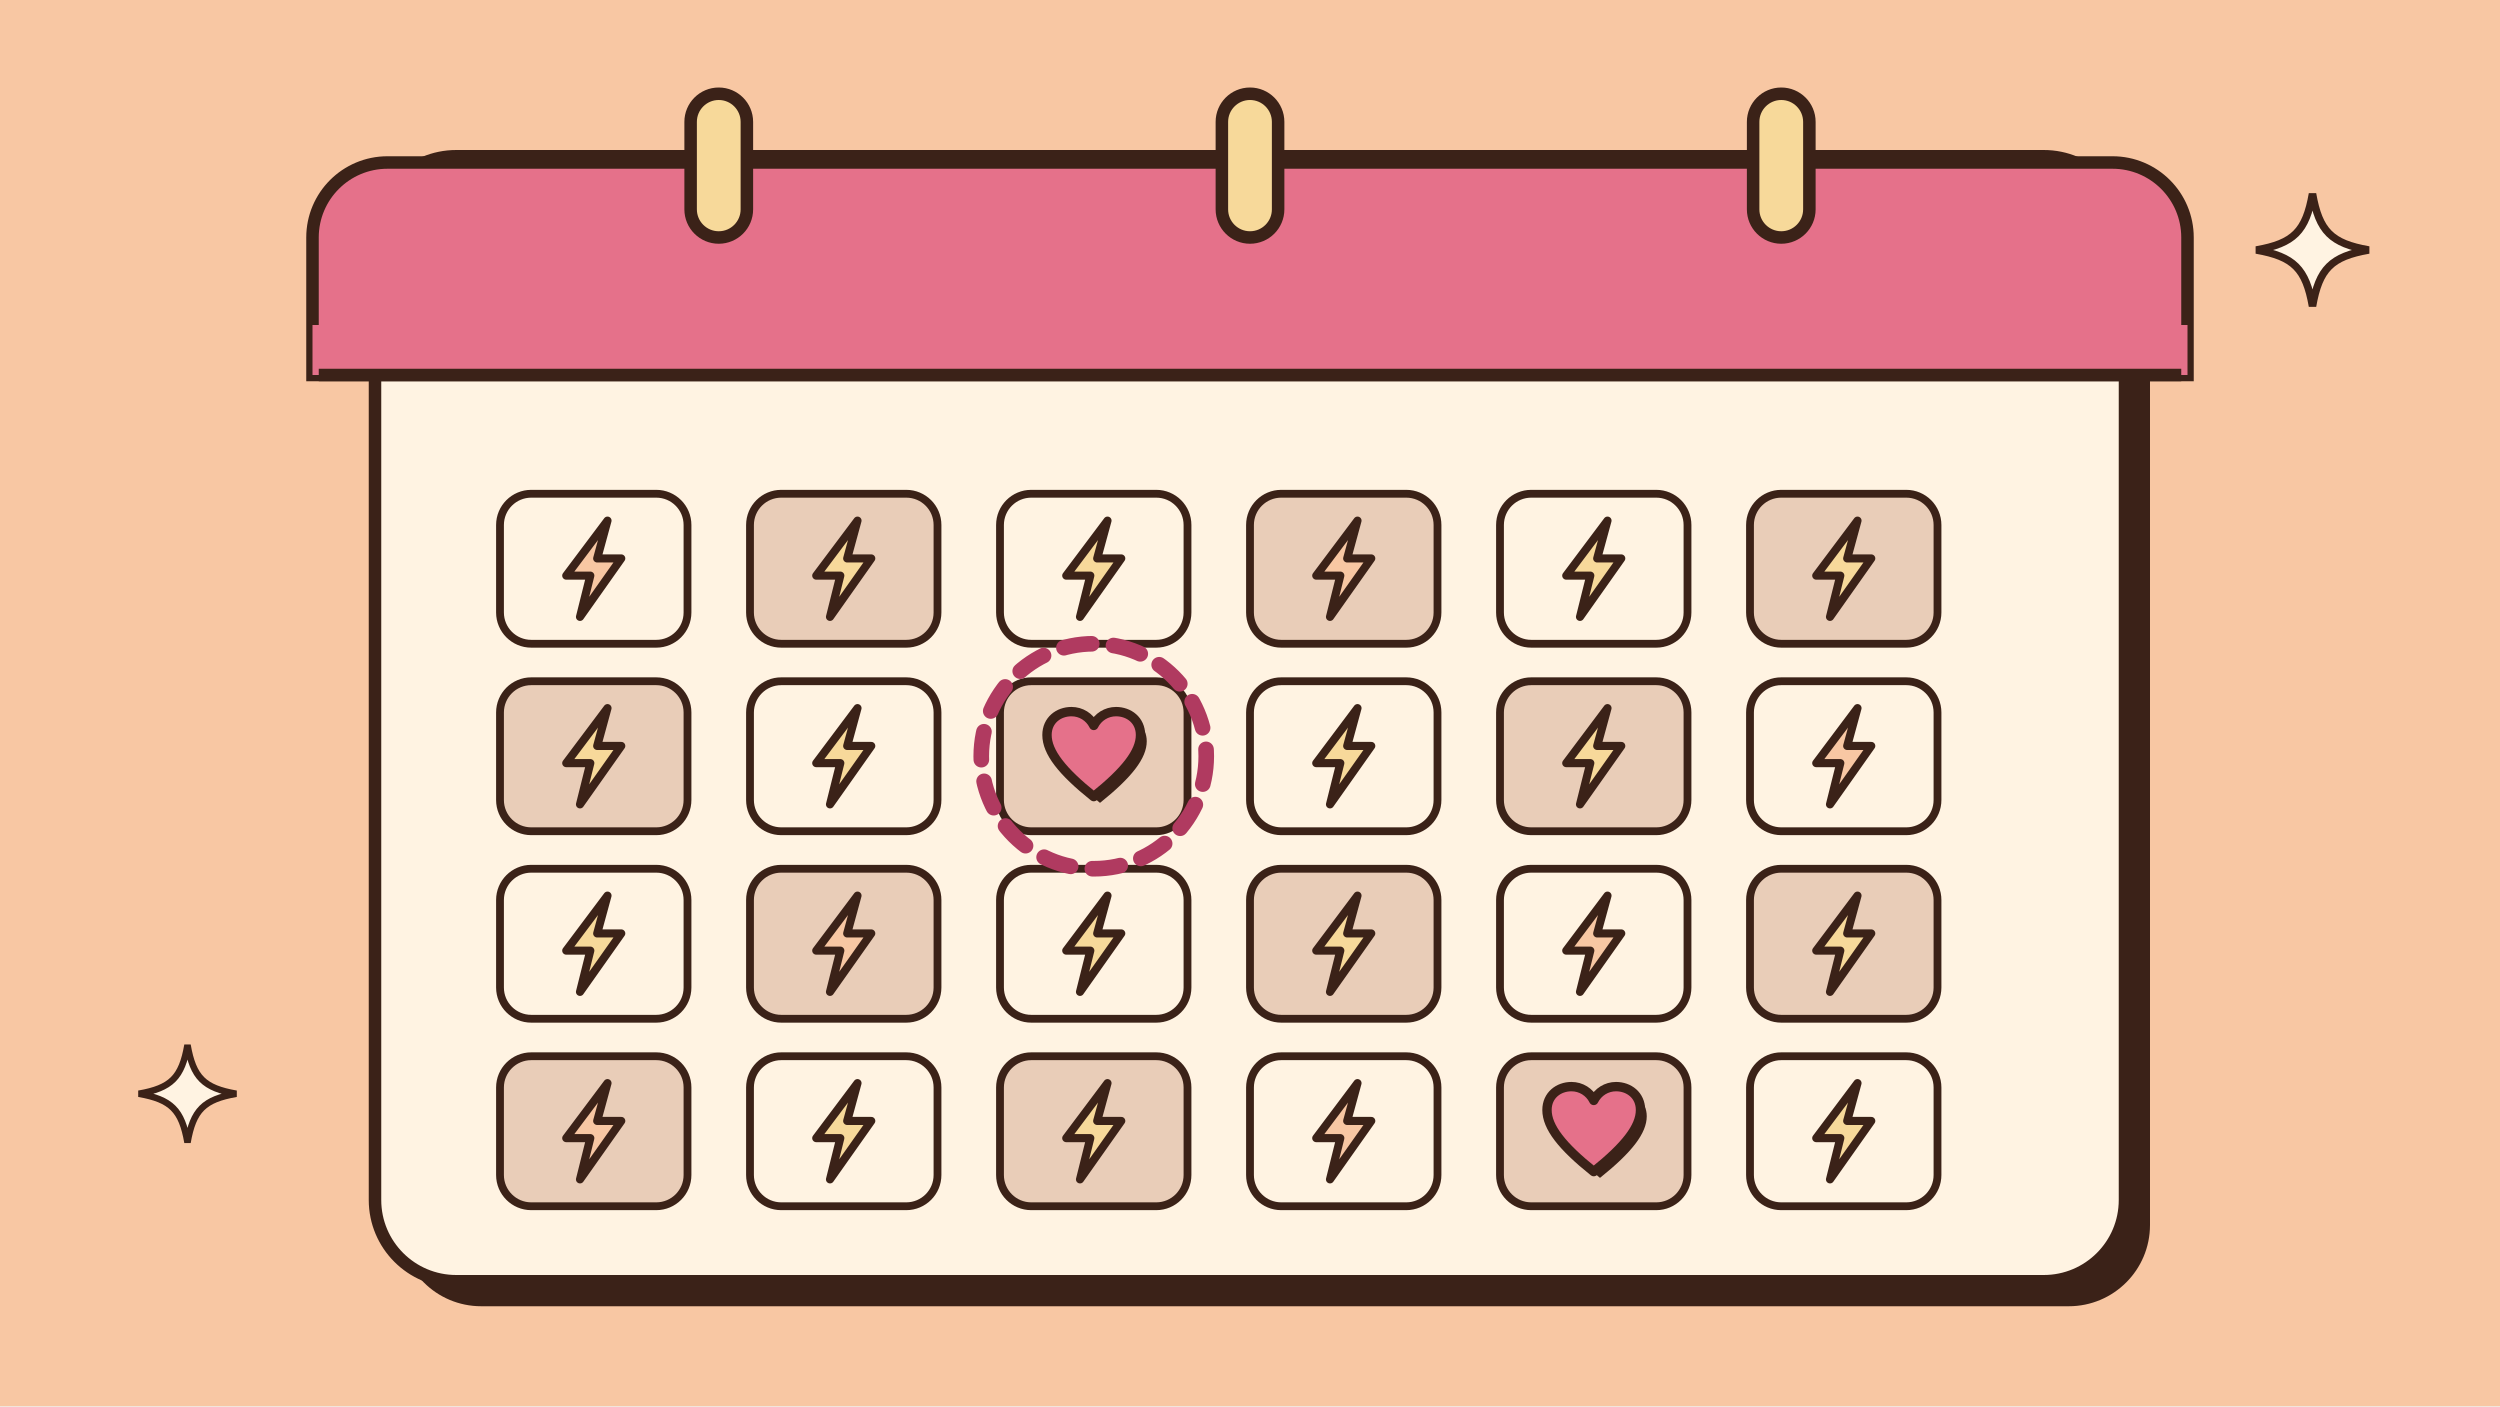
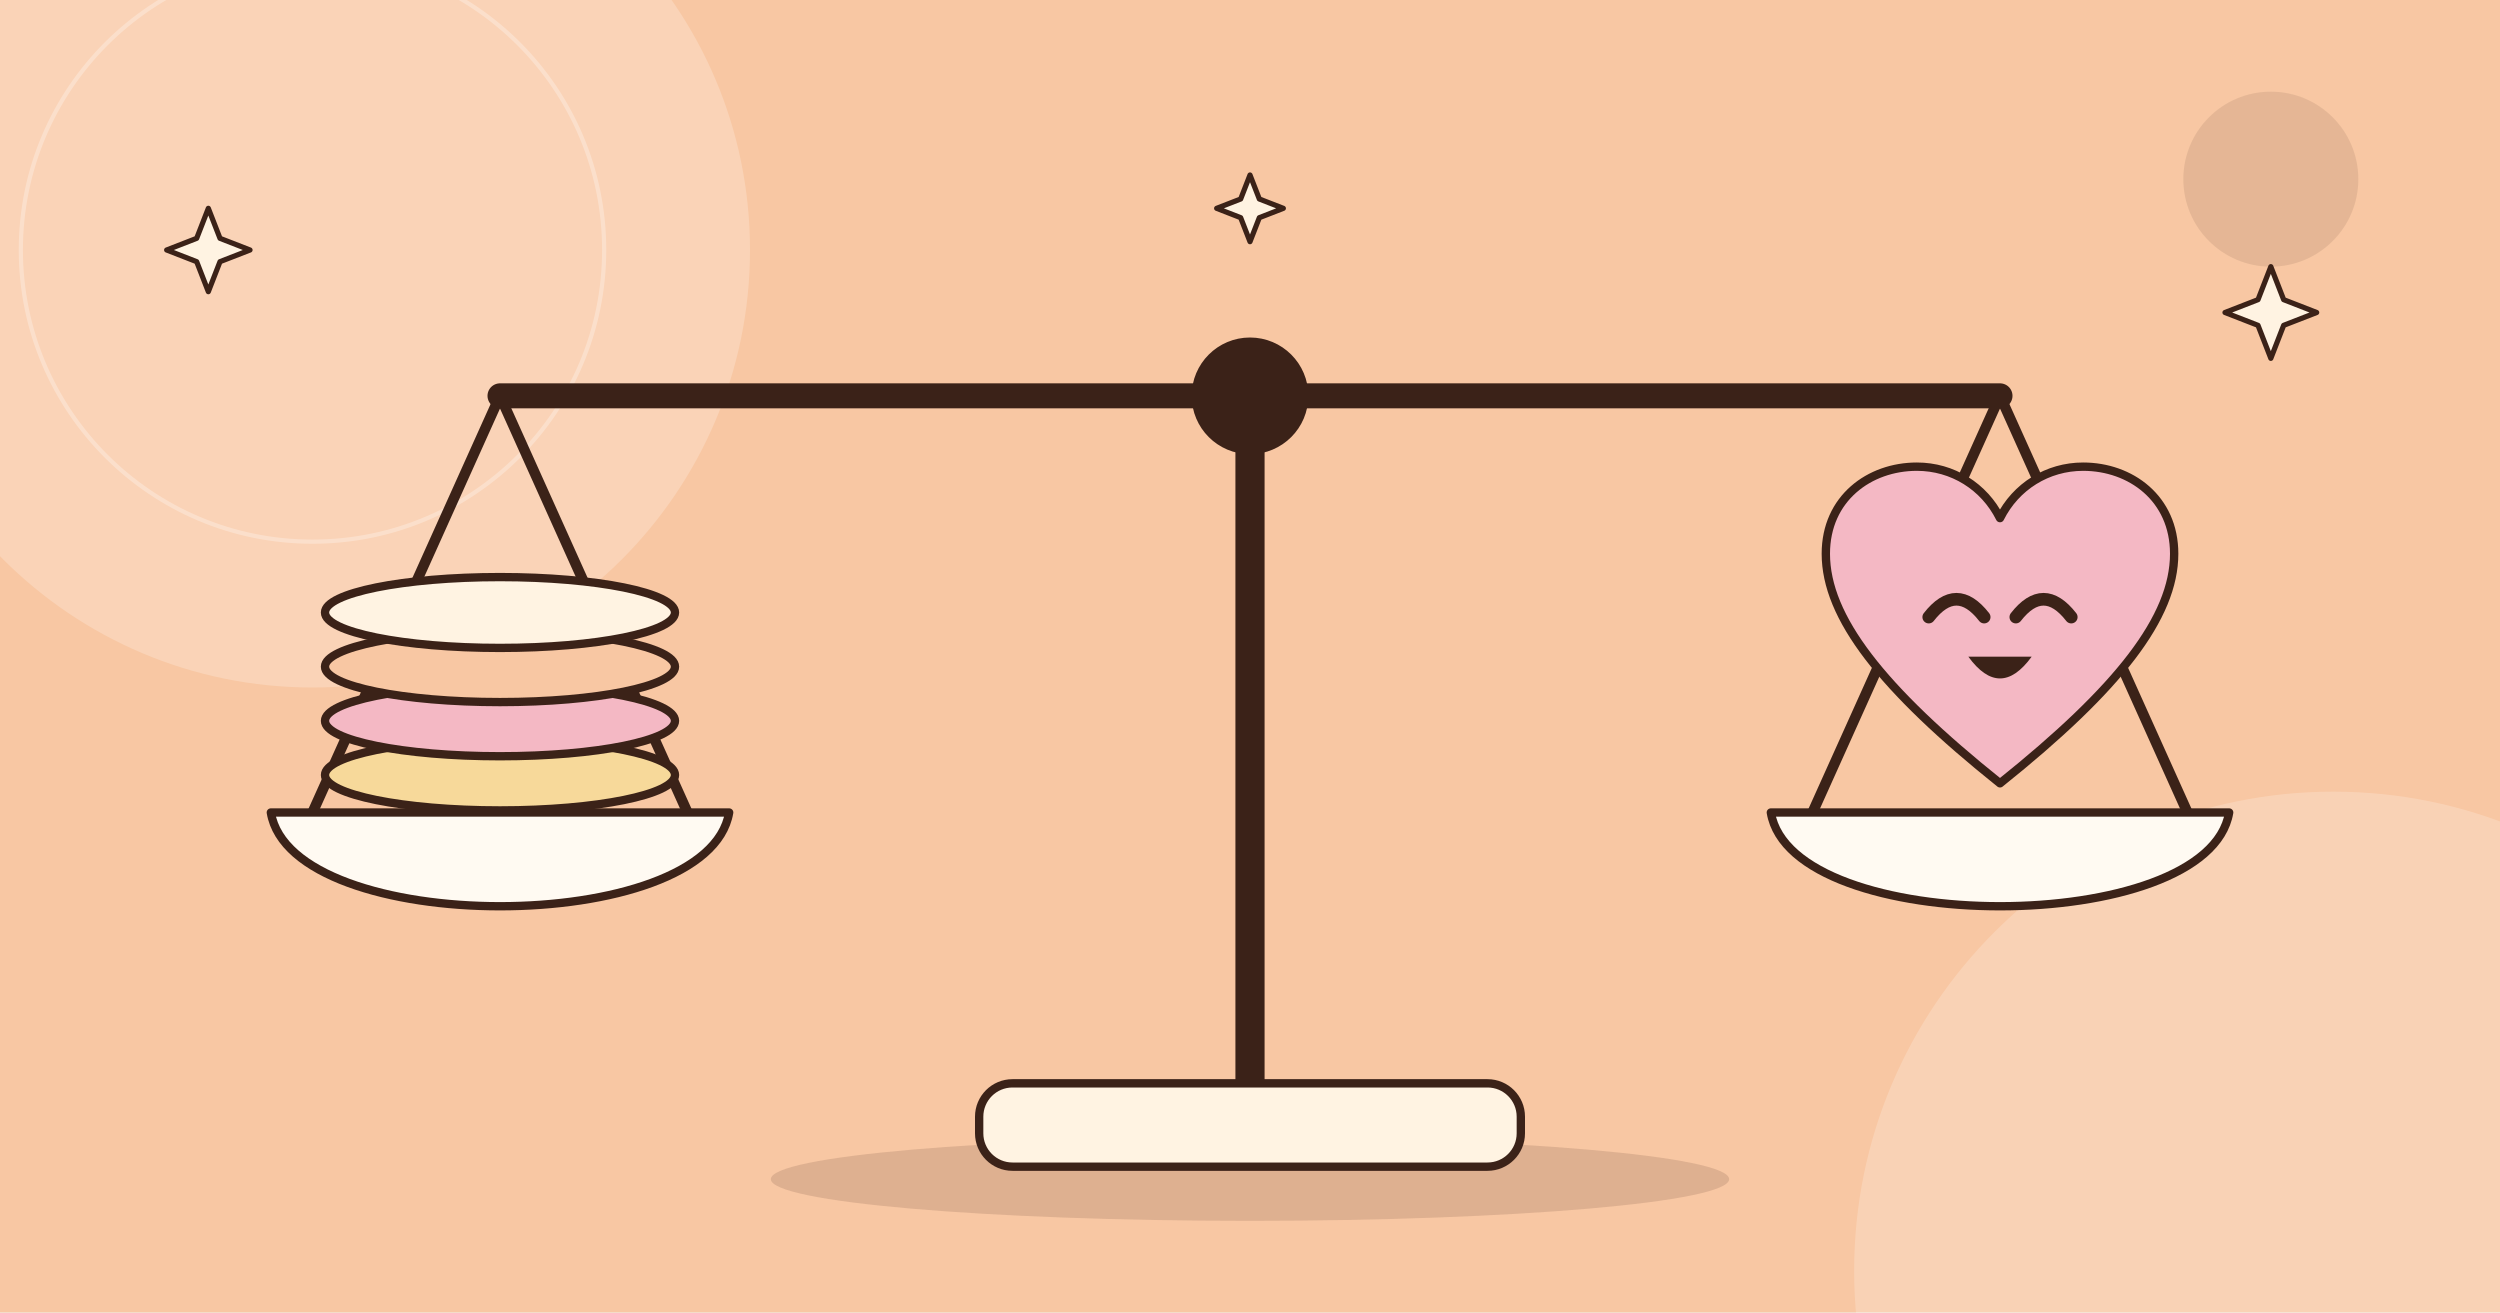
- <svg xmlns="http://www.w3.org/2000/svg" viewBox="0 0 800 450" preserveAspectRatio="xMidYMid slice">
-   <rect width="800" height="450" fill="#f8c7a3" />
-   <g transform="">
-     <rect x="128" y="58" width="560" height="360" rx="26" fill="#3b2218" />
-     <rect x="120" y="50" width="560" height="360" rx="26" fill="#fff3e2" stroke="#3b2218" stroke-width="4" />
+ <svg xmlns="http://www.w3.org/2000/svg" viewBox="0 0 1200 630" width="1200" height="630" role="img" aria-hidden="true">
+   <rect width="1200" height="630" fill="#f8c7a3" />
+   <circle cx="150" cy="120" r="210" fill="#fff" fill-opacity=".22" />
+   <circle cx="150" cy="120" r="140" fill="none" stroke="#fff" stroke-opacity=".28" stroke-width="2" />
+   <circle cx="1090" cy="86" r="42" fill="#3b2218" fill-opacity=".10" />
+   <circle cx="1120" cy="610" r="230" fill="#fff" fill-opacity=".2" />
+   <ellipse cx="600" cy="566" rx="230" ry="20" fill="#3b2218" fill-opacity=".14" />
+   <path d="M600 190 V540" fill="none" stroke="#3b2218" stroke-opacity="1" stroke-width="14" stroke-linecap="round" stroke-linejoin="round" />
+   <rect x="470" y="520" width="260" height="40" rx="16" fill="#fff3e2" fill-opacity="1" stroke="#3b2218" stroke-width="4" />
+   <circle cx="600" cy="190" r="26" fill="#3b2218" stroke="#3b2218" stroke-width="4" />
+   <path d="M240 190 H960" fill="none" stroke="#3b2218" stroke-opacity="1" stroke-width="12" stroke-linecap="round" stroke-linejoin="round" />
+   <path d="M240 190 L150 390 M240 190 L330 390" fill="none" stroke="#3b2218" stroke-opacity="1" stroke-width="5" stroke-linecap="round" stroke-linejoin="round" />
+   <path d="M130 390 H350 C340 450 140 450 130 390Z" fill="#fffaf2" stroke="#3b2218" stroke-opacity="1" stroke-width="4" stroke-linecap="round" stroke-linejoin="round" />
+   <path d="M960 190 L870 390 M960 190 L1050 390" fill="none" stroke="#3b2218" stroke-opacity="1" stroke-width="5" stroke-linecap="round" stroke-linejoin="round" />
+   <path d="M850 390 H1070 C1060 450 860 450 850 390Z" fill="#fffaf2" stroke="#3b2218" stroke-opacity="1" stroke-width="4" stroke-linecap="round" stroke-linejoin="round" />
+   <ellipse cx="240" cy="372" rx="84" ry="17" fill="#f7d99a" stroke="#3b2218" stroke-width="4" />
+   <ellipse cx="240" cy="346" rx="84" ry="17" fill="#f4b8c4" stroke="#3b2218" stroke-width="4" />
+   <ellipse cx="240" cy="320" rx="84" ry="17" fill="#f8c7a3" stroke="#3b2218" stroke-width="4" />
+   <ellipse cx="240" cy="294" rx="84" ry="17" fill="#fff3e2" stroke="#3b2218" stroke-width="4" />
+   <g transform="translate(960 300) rotate(0) scale(1.9) translate(-50 -48)">
+     <path d="M50 88 C20 64 6 46 6 30 C6 16 17 8 29 8 C38 8 46 13 50 21 C54 13 62 8 71 8 C83 8 94 16 94 30 C94 46 80 64 50 88 Z" fill="#f4b8c4" stroke="#3b2218" stroke-width="2.11" stroke-linejoin="round" />
+     <path d="M32 46 q7 -9 14 0 M54 46 q7 -9 14 0" fill="none" stroke="#3b2218" stroke-width="3.2" stroke-linecap="round" />
+     <path d="M42 56 q8 11 16 0 Z" fill="#3b2218" />
  </g>
-   <path d="M124 52 H676 a24 24 0 0 1 24 24 V120 H100 V76 a24 24 0 0 1 24 -24Z" fill="#e5718a" stroke="#3b2218" stroke-width="4" transform="translate(0 0)" />
-   <rect x="100" y="104" width="600" height="16" fill="#e5718a" />
-   <line x1="102" y1="120" x2="698" y2="120" stroke="#3b2218" stroke-width="4" />
-   <rect x="221" y="30" width="18" height="46" rx="9" fill="#f7d99a" stroke="#3b2218" stroke-width="4" />
-   <rect x="391" y="30" width="18" height="46" rx="9" fill="#f7d99a" stroke="#3b2218" stroke-width="4" />
-   <rect x="561" y="30" width="18" height="46" rx="9" fill="#f7d99a" stroke="#3b2218" stroke-width="4" />
-   <rect x="160" y="158" width="60" height="48" rx="10" fill="#fff3e2" stroke="#3b2218" stroke-width="2.5" />
-   <path d="M4 -14 L-8 2 L-1 2 L-4 14 L8 -3 L1 -3 Z" transform="translate(190 182) scale(1.1)" fill="#f8c7a3" stroke="#3b2218" stroke-width="2.36" stroke-linejoin="round" />
-   <rect x="240" y="158" width="60" height="48" rx="10" fill="#e9cdb8" stroke="#3b2218" stroke-width="2.5" />
-   <path d="M4 -14 L-8 2 L-1 2 L-4 14 L8 -3 L1 -3 Z" transform="translate(270 182) scale(1.1)" fill="#f7d99a" stroke="#3b2218" stroke-width="2.36" stroke-linejoin="round" />
-   <rect x="320" y="158" width="60" height="48" rx="10" fill="#fff3e2" stroke="#3b2218" stroke-width="2.5" />
-   <path d="M4 -14 L-8 2 L-1 2 L-4 14 L8 -3 L1 -3 Z" transform="translate(350 182) scale(1.1)" fill="#f7d99a" stroke="#3b2218" stroke-width="2.36" stroke-linejoin="round" />
-   <rect x="400" y="158" width="60" height="48" rx="10" fill="#e9cdb8" stroke="#3b2218" stroke-width="2.5" />
-   <path d="M4 -14 L-8 2 L-1 2 L-4 14 L8 -3 L1 -3 Z" transform="translate(430 182) scale(1.1)" fill="#f8c7a3" stroke="#3b2218" stroke-width="2.36" stroke-linejoin="round" />
-   <rect x="480" y="158" width="60" height="48" rx="10" fill="#fff3e2" stroke="#3b2218" stroke-width="2.5" />
-   <path d="M4 -14 L-8 2 L-1 2 L-4 14 L8 -3 L1 -3 Z" transform="translate(510 182) scale(1.1)" fill="#f7d99a" stroke="#3b2218" stroke-width="2.36" stroke-linejoin="round" />
-   <rect x="560" y="158" width="60" height="48" rx="10" fill="#e9cdb8" stroke="#3b2218" stroke-width="2.5" />
-   <path d="M4 -14 L-8 2 L-1 2 L-4 14 L8 -3 L1 -3 Z" transform="translate(590 182) scale(1.1)" fill="#f7d99a" stroke="#3b2218" stroke-width="2.36" stroke-linejoin="round" />
-   <rect x="160" y="218" width="60" height="48" rx="10" fill="#e9cdb8" stroke="#3b2218" stroke-width="2.5" />
-   <path d="M4 -14 L-8 2 L-1 2 L-4 14 L8 -3 L1 -3 Z" transform="translate(190 242) scale(1.1)" fill="#f7d99a" stroke="#3b2218" stroke-width="2.36" stroke-linejoin="round" />
-   <rect x="240" y="218" width="60" height="48" rx="10" fill="#fff3e2" stroke="#3b2218" stroke-width="2.5" />
-   <path d="M4 -14 L-8 2 L-1 2 L-4 14 L8 -3 L1 -3 Z" transform="translate(270 242) scale(1.1)" fill="#f7d99a" stroke="#3b2218" stroke-width="2.36" stroke-linejoin="round" />
-   <rect x="320" y="218" width="60" height="48" rx="10" fill="#e9cdb8" stroke="#3b2218" stroke-width="2.5" />
-   <g transform="translate(333 225) rotate(0 50 44) scale(0.34)">
-     <path d="M50 88 C20 64 6 46 6 30 C6 16 17 8 29 8 C38 8 46 13 50 21 C54 13 62 8 71 8 C83 8 94 16 94 30 C94 46 80 64 50 88 Z" transform="translate(5.88 5.88)" fill="#3b2218" />
-     <path d="M50 88 C20 64 6 46 6 30 C6 16 17 8 29 8 C38 8 46 13 50 21 C54 13 62 8 71 8 C83 8 94 16 94 30 C94 46 80 64 50 88 Z" fill="#e5718a" stroke="#3b2218" stroke-width="8.82" stroke-linejoin="round" />
-   </g>
-   <rect x="400" y="218" width="60" height="48" rx="10" fill="#fff3e2" stroke="#3b2218" stroke-width="2.5" />
-   <path d="M4 -14 L-8 2 L-1 2 L-4 14 L8 -3 L1 -3 Z" transform="translate(430 242) scale(1.1)" fill="#f7d99a" stroke="#3b2218" stroke-width="2.36" stroke-linejoin="round" />
-   <rect x="480" y="218" width="60" height="48" rx="10" fill="#e9cdb8" stroke="#3b2218" stroke-width="2.5" />
-   <path d="M4 -14 L-8 2 L-1 2 L-4 14 L8 -3 L1 -3 Z" transform="translate(510 242) scale(1.1)" fill="#f7d99a" stroke="#3b2218" stroke-width="2.36" stroke-linejoin="round" />
-   <rect x="560" y="218" width="60" height="48" rx="10" fill="#fff3e2" stroke="#3b2218" stroke-width="2.5" />
-   <path d="M4 -14 L-8 2 L-1 2 L-4 14 L8 -3 L1 -3 Z" transform="translate(590 242) scale(1.1)" fill="#f8c7a3" stroke="#3b2218" stroke-width="2.36" stroke-linejoin="round" />
-   <rect x="160" y="278" width="60" height="48" rx="10" fill="#fff3e2" stroke="#3b2218" stroke-width="2.5" />
-   <path d="M4 -14 L-8 2 L-1 2 L-4 14 L8 -3 L1 -3 Z" transform="translate(190 302) scale(1.1)" fill="#f7d99a" stroke="#3b2218" stroke-width="2.36" stroke-linejoin="round" />
-   <rect x="240" y="278" width="60" height="48" rx="10" fill="#e9cdb8" stroke="#3b2218" stroke-width="2.5" />
-   <path d="M4 -14 L-8 2 L-1 2 L-4 14 L8 -3 L1 -3 Z" transform="translate(270 302) scale(1.1)" fill="#f8c7a3" stroke="#3b2218" stroke-width="2.36" stroke-linejoin="round" />
-   <rect x="320" y="278" width="60" height="48" rx="10" fill="#fff3e2" stroke="#3b2218" stroke-width="2.5" />
-   <path d="M4 -14 L-8 2 L-1 2 L-4 14 L8 -3 L1 -3 Z" transform="translate(350 302) scale(1.1)" fill="#f7d99a" stroke="#3b2218" stroke-width="2.36" stroke-linejoin="round" />
-   <rect x="400" y="278" width="60" height="48" rx="10" fill="#e9cdb8" stroke="#3b2218" stroke-width="2.5" />
-   <path d="M4 -14 L-8 2 L-1 2 L-4 14 L8 -3 L1 -3 Z" transform="translate(430 302) scale(1.1)" fill="#f7d99a" stroke="#3b2218" stroke-width="2.36" stroke-linejoin="round" />
-   <rect x="480" y="278" width="60" height="48" rx="10" fill="#fff3e2" stroke="#3b2218" stroke-width="2.5" />
-   <path d="M4 -14 L-8 2 L-1 2 L-4 14 L8 -3 L1 -3 Z" transform="translate(510 302) scale(1.1)" fill="#f8c7a3" stroke="#3b2218" stroke-width="2.36" stroke-linejoin="round" />
-   <rect x="560" y="278" width="60" height="48" rx="10" fill="#e9cdb8" stroke="#3b2218" stroke-width="2.5" />
-   <path d="M4 -14 L-8 2 L-1 2 L-4 14 L8 -3 L1 -3 Z" transform="translate(590 302) scale(1.1)" fill="#f7d99a" stroke="#3b2218" stroke-width="2.36" stroke-linejoin="round" />
-   <rect x="160" y="338" width="60" height="48" rx="10" fill="#e9cdb8" stroke="#3b2218" stroke-width="2.5" />
-   <path d="M4 -14 L-8 2 L-1 2 L-4 14 L8 -3 L1 -3 Z" transform="translate(190 362) scale(1.1)" fill="#f8c7a3" stroke="#3b2218" stroke-width="2.36" stroke-linejoin="round" />
-   <rect x="240" y="338" width="60" height="48" rx="10" fill="#fff3e2" stroke="#3b2218" stroke-width="2.5" />
-   <path d="M4 -14 L-8 2 L-1 2 L-4 14 L8 -3 L1 -3 Z" transform="translate(270 362) scale(1.1)" fill="#f7d99a" stroke="#3b2218" stroke-width="2.36" stroke-linejoin="round" />
-   <rect x="320" y="338" width="60" height="48" rx="10" fill="#e9cdb8" stroke="#3b2218" stroke-width="2.5" />
-   <path d="M4 -14 L-8 2 L-1 2 L-4 14 L8 -3 L1 -3 Z" transform="translate(350 362) scale(1.1)" fill="#f7d99a" stroke="#3b2218" stroke-width="2.36" stroke-linejoin="round" />
-   <rect x="400" y="338" width="60" height="48" rx="10" fill="#fff3e2" stroke="#3b2218" stroke-width="2.5" />
-   <path d="M4 -14 L-8 2 L-1 2 L-4 14 L8 -3 L1 -3 Z" transform="translate(430 362) scale(1.1)" fill="#f8c7a3" stroke="#3b2218" stroke-width="2.36" stroke-linejoin="round" />
-   <rect x="480" y="338" width="60" height="48" rx="10" fill="#e9cdb8" stroke="#3b2218" stroke-width="2.5" />
-   <g transform="translate(493 345) rotate(0 50 44) scale(0.34)">
-     <path d="M50 88 C20 64 6 46 6 30 C6 16 17 8 29 8 C38 8 46 13 50 21 C54 13 62 8 71 8 C83 8 94 16 94 30 C94 46 80 64 50 88 Z" transform="translate(5.88 5.88)" fill="#3b2218" />
-     <path d="M50 88 C20 64 6 46 6 30 C6 16 17 8 29 8 C38 8 46 13 50 21 C54 13 62 8 71 8 C83 8 94 16 94 30 C94 46 80 64 50 88 Z" fill="#e5718a" stroke="#3b2218" stroke-width="8.82" stroke-linejoin="round" />
-   </g>
-   <rect x="560" y="338" width="60" height="48" rx="10" fill="#fff3e2" stroke="#3b2218" stroke-width="2.5" />
-   <path d="M4 -14 L-8 2 L-1 2 L-4 14 L8 -3 L1 -3 Z" transform="translate(590 362) scale(1.1)" fill="#f7d99a" stroke="#3b2218" stroke-width="2.36" stroke-linejoin="round" />
-   <circle cx="350" cy="242" r="36" fill="none" stroke="#b03a60" stroke-width="5" stroke-dasharray="9 7" stroke-linecap="round" />
-   <path d="M0-12C1.4-4 4-1.4 12 0 4 1.4 1.4 4 0 12-1.4 4-4 1.4-12 0-4-1.4-1.4-4 0-12Z" transform="translate(740 80) scale(1.5)" fill="#fff3e2" stroke="#3b2218" stroke-width="1.6" />
-   <path d="M0-12C1.4-4 4-1.4 12 0 4 1.4 1.4 4 0 12-1.4 4-4 1.4-12 0-4-1.4-1.4-4 0-12Z" transform="translate(60 350) scale(1.3)" fill="#fff3e2" stroke="#3b2218" stroke-width="1.6" />
+   <path d="M100 100 L105.6 114.4 L120 120 L105.6 125.6 L100 140 L94.4 125.6 L80 120 L94.4 114.4 Z" fill="#fff3e2" stroke="#3b2218" stroke-width="2.5" stroke-linejoin="round" />
+   <path d="M1090 128 L1096.16 143.84 L1112 150 L1096.16 156.16 L1090 172 L1083.84 156.16 L1068 150 L1083.84 143.84 Z" fill="#fff3e2" stroke="#3b2218" stroke-width="2.5" stroke-linejoin="round" />
+   <path d="M600 84 L604.48 95.52 L616 100 L604.48 104.48 L600 116 L595.52 104.48 L584 100 L595.52 95.52 Z" fill="#fff3e2" stroke="#3b2218" stroke-width="2.5" stroke-linejoin="round" />
</svg>
